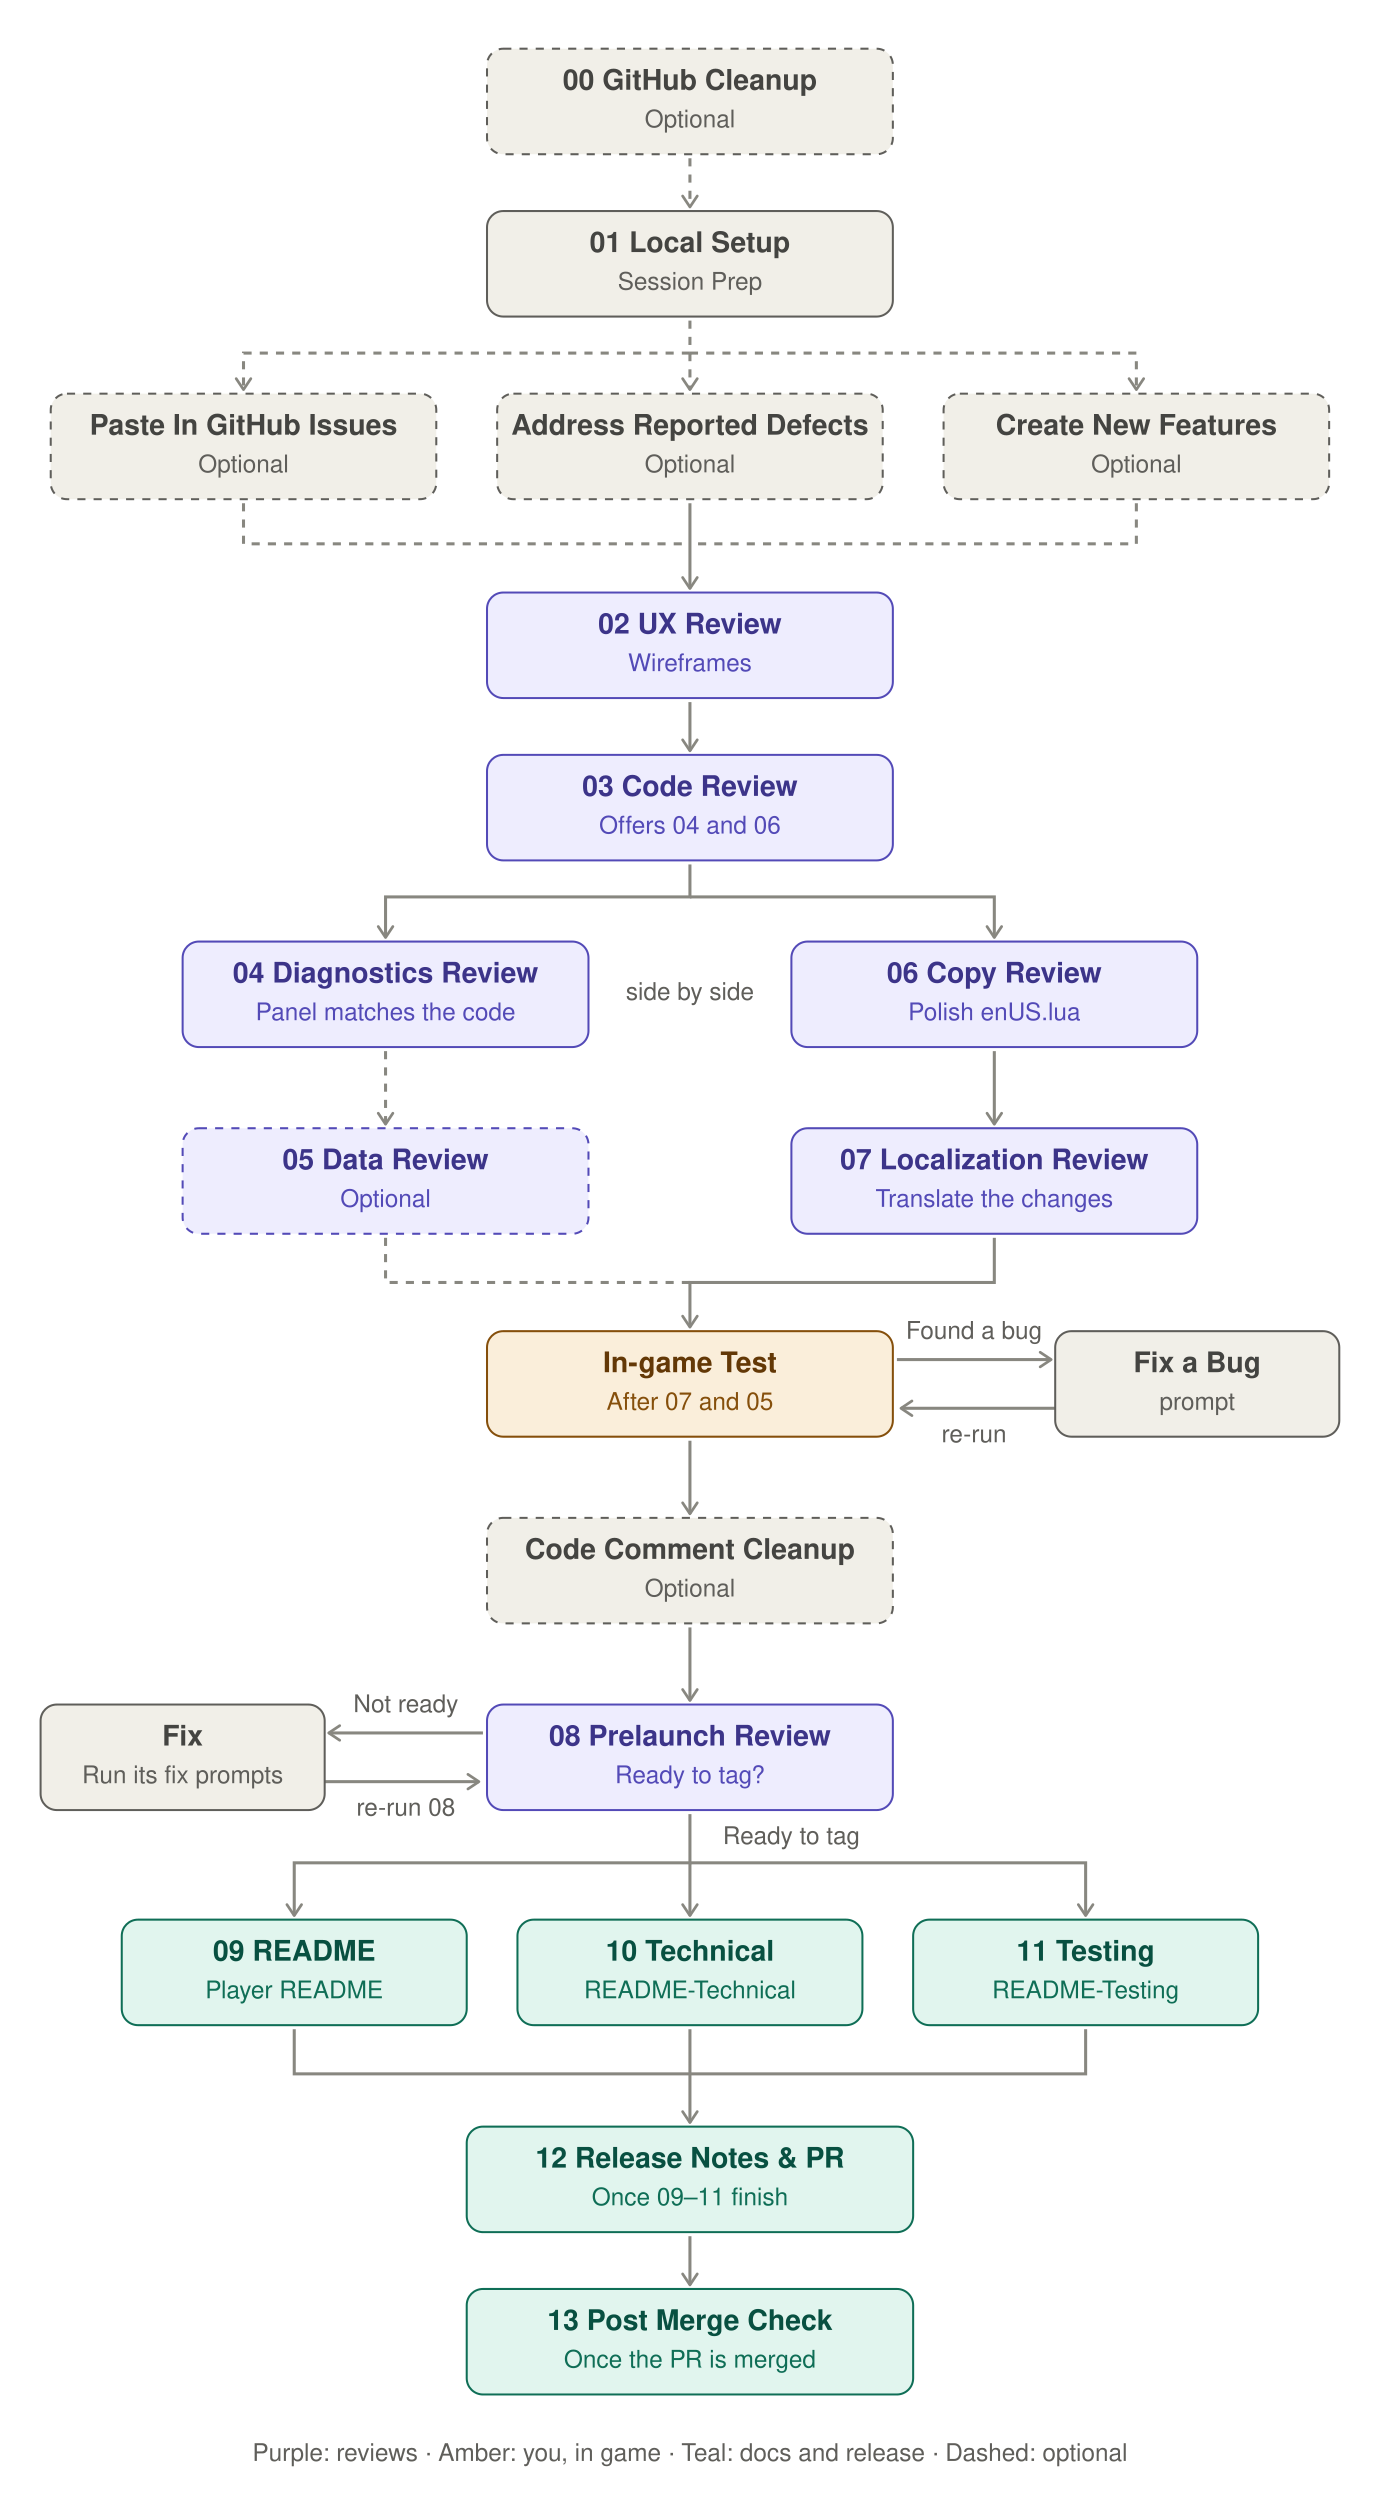
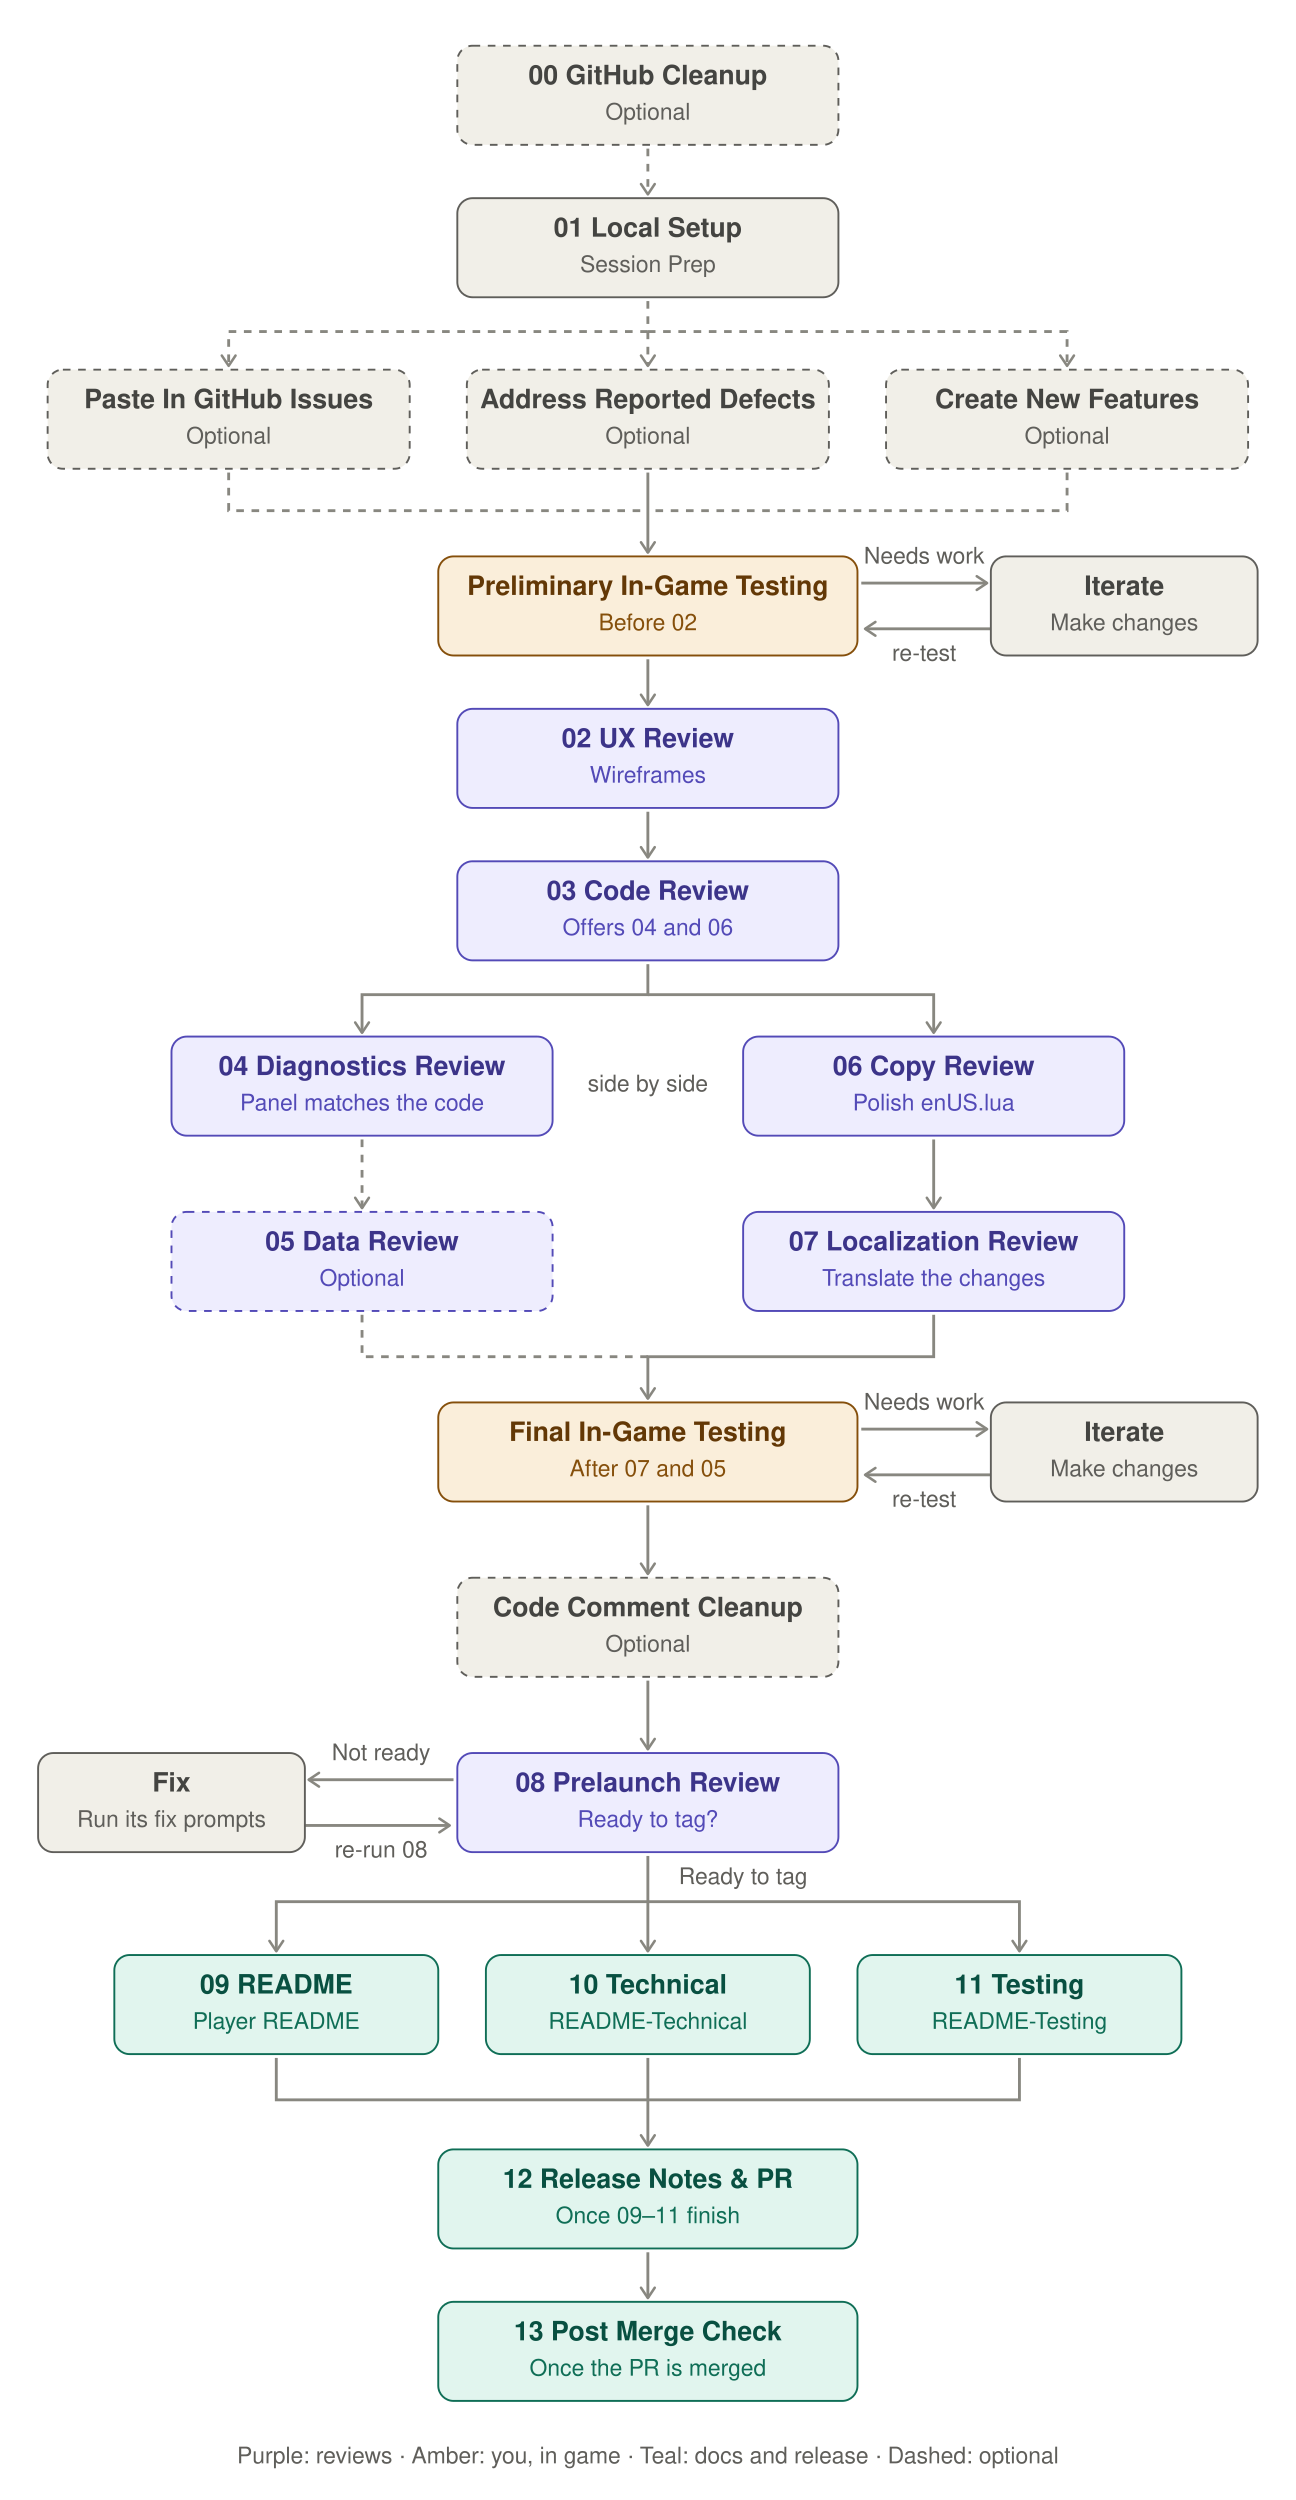
- <svg xmlns="http://www.w3.org/2000/svg" width="680" height="1232" viewBox="0 0 680 1232" role="img">
+ <svg xmlns="http://www.w3.org/2000/svg" width="680" height="1312" viewBox="0 0 680 1312" role="img">
  <style>
text{font-family:-apple-system,BlinkMacSystemFont,"Segoe UI",Helvetica,Arial,sans-serif;text-anchor:middle;dominant-baseline:central}
.th{font-size:14px;font-weight:600}.ts{font-size:12px}
.g rect{fill:#F1EFE8;stroke:#5F5E5A}.g .th{fill:#444441}.g .ts{fill:#5F5E5A}
.p rect{fill:#EEEDFE;stroke:#534AB7}.p .th{fill:#3C3489}.p .ts{fill:#534AB7}
.t rect{fill:#E1F5EE;stroke:#0F6E56}.t .th{fill:#085041}.t .ts{fill:#0F6E56}
.a rect{fill:#FAEEDA;stroke:#854F0B}.a .th{fill:#633806}.a .ts{fill:#854F0B}
.arr{fill:none;stroke:#888780;stroke-width:1.5}.d{stroke-dasharray:4 4}.note{fill:#5F5E5A}
rect{stroke-width:1}
@media (prefers-color-scheme:dark){
.g rect{fill:#444441;stroke:#B4B2A9}.g .th{fill:#D3D1C7}.g .ts{fill:#B4B2A9}
.p rect{fill:#3C3489;stroke:#AFA9EC}.p .th{fill:#CECBF6}.p .ts{fill:#AFA9EC}
.t rect{fill:#085041;stroke:#5DCAA5}.t .th{fill:#9FE1CB}.t .ts{fill:#5DCAA5}
.a rect{fill:#633806;stroke:#EF9F27}.a .th{fill:#FAC775}.a .ts{fill:#EF9F27}
.note{fill:#B4B2A9}}
</style>
  <defs>
    <marker id="a" viewBox="0 0 10 10" refX="8" refY="5" markerWidth="6" markerHeight="6" orient="auto-start-reverse">
      <path d="M2 1L8 5L2 9" fill="none" stroke="#888780" stroke-width="1.5" stroke-linecap="round" stroke-linejoin="round" />
    </marker>
  </defs>
  <g class="g">
    <rect x="240" y="24" width="200" height="52" rx="8" class="d" />
    <text class="th" x="340" y="41">00 GitHub Cleanup</text>
    <text class="ts" x="340" y="60">Optional</text>
  </g>
  <line x1="340" y1="78" x2="340" y2="102" class="arr d" marker-end="url(#a)" />
  <g class="g">
    <rect x="240" y="104" width="200" height="52" rx="8" />
    <text class="th" x="340" y="121">01 Local Setup</text>
    <text class="ts" x="340" y="140">Session Prep</text>
  </g>
  <path d="M340 158 L340 174 L120 174 L120 192" class="arr d" marker-end="url(#a)" />
  <line x1="340" y1="174" x2="340" y2="192" class="arr d" marker-end="url(#a)" />
  <path d="M340 174 L560 174 L560 192" class="arr d" marker-end="url(#a)" />
  <g class="g">
    <rect x="25" y="194" width="190" height="52" rx="8" class="d" />
    <text class="th" x="120" y="211">Paste In GitHub Issues</text>
    <text class="ts" x="120" y="230">Optional</text>
  </g>
  <g class="g">
    <rect x="245" y="194" width="190" height="52" rx="8" class="d" />
    <text class="th" x="340" y="211">Address Reported Defects</text>
    <text class="ts" x="340" y="230">Optional</text>
  </g>
  <g class="g">
    <rect x="465" y="194" width="190" height="52" rx="8" class="d" />
    <text class="th" x="560" y="211">Create New Features</text>
    <text class="ts" x="560" y="230">Optional</text>
  </g>
  <path d="M120 248 L120 268 L340 268" class="arr d" />
  <path d="M560 248 L560 268 L340 268" class="arr d" />
  <line x1="340" y1="248" x2="340" y2="290" class="arr" marker-end="url(#a)" />
-   <g class="p">
-     <rect x="240" y="292" width="200" height="52" rx="8" />
-     <text class="th" x="340" y="309">02 UX Review</text>
-     <text class="ts" x="340" y="328">Wireframes</text>
+   <g class="a">
+     <rect x="230" y="292" width="220" height="52" rx="8" />
+     <text class="th" x="340" y="309">Preliminary In-Game Testing</text>
+     <text class="ts" x="340" y="328">Before 02</text>
+   </g>
+   <line x1="452" y1="306" x2="518" y2="306" class="arr" marker-end="url(#a)" />
+   <text class="ts note" x="485" y="293">Needs work</text>
+   <line x1="520" y1="330" x2="454" y2="330" class="arr" marker-end="url(#a)" />
+   <text class="ts note" x="485" y="344">re-test</text>
+   <g class="g">
+     <rect x="520" y="292" width="140" height="52" rx="8" />
+     <text class="th" x="590" y="309">Iterate</text>
+     <text class="ts" x="590" y="328">Make changes</text>
  </g>
  <line x1="340" y1="346" x2="340" y2="370" class="arr" marker-end="url(#a)" />
  <g class="p">
    <rect x="240" y="372" width="200" height="52" rx="8" />
-     <text class="th" x="340" y="389">03 Code Review</text>
-     <text class="ts" x="340" y="408">Offers 04 and 06</text>
+     <text class="th" x="340" y="389">02 UX Review</text>
+     <text class="ts" x="340" y="408">Wireframes</text>
  </g>
-   <path d="M340 426 L340 442 L190 442 L190 462" class="arr" marker-end="url(#a)" />
-   <path d="M340 442 L490 442 L490 462" class="arr" marker-end="url(#a)" />
+   <line x1="340" y1="426" x2="340" y2="450" class="arr" marker-end="url(#a)" />
  <g class="p">
-     <rect x="90" y="464" width="200" height="52" rx="8" />
-     <text class="th" x="190" y="481">04 Diagnostics Review</text>
-     <text class="ts" x="190" y="500">Panel matches the code</text>
+     <rect x="240" y="452" width="200" height="52" rx="8" />
+     <text class="th" x="340" y="469">03 Code Review</text>
+     <text class="ts" x="340" y="488">Offers 04 and 06</text>
  </g>
-   <text class="ts note" x="340" y="490">side by side</text>
+   <path d="M340 506 L340 522 L190 522 L190 542" class="arr" marker-end="url(#a)" />
+   <path d="M340 522 L490 522 L490 542" class="arr" marker-end="url(#a)" />
  <g class="p">
-     <rect x="390" y="464" width="200" height="52" rx="8" />
-     <text class="th" x="490" y="481">06 Copy Review</text>
-     <text class="ts" x="490" y="500">Polish enUS.lua</text>
+     <rect x="90" y="544" width="200" height="52" rx="8" />
+     <text class="th" x="190" y="561">04 Diagnostics Review</text>
+     <text class="ts" x="190" y="580">Panel matches the code</text>
  </g>
-   <line x1="190" y1="518" x2="190" y2="554" class="arr d" marker-end="url(#a)" />
-   <line x1="490" y1="518" x2="490" y2="554" class="arr" marker-end="url(#a)" />
+   <text class="ts note" x="340" y="570">side by side</text>
  <g class="p">
-     <rect x="90" y="556" width="200" height="52" rx="8" class="d" />
-     <text class="th" x="190" y="573">05 Data Review</text>
-     <text class="ts" x="190" y="592">Optional</text>
+     <rect x="390" y="544" width="200" height="52" rx="8" />
+     <text class="th" x="490" y="561">06 Copy Review</text>
+     <text class="ts" x="490" y="580">Polish enUS.lua</text>
+   </g>
+   <line x1="190" y1="598" x2="190" y2="634" class="arr d" marker-end="url(#a)" />
+   <line x1="490" y1="598" x2="490" y2="634" class="arr" marker-end="url(#a)" />
+   <g class="p">
+     <rect x="90" y="636" width="200" height="52" rx="8" class="d" />
+     <text class="th" x="190" y="653">05 Data Review</text>
+     <text class="ts" x="190" y="672">Optional</text>
  </g>
  <g class="p">
-     <rect x="390" y="556" width="200" height="52" rx="8" />
-     <text class="th" x="490" y="573">07 Localization Review</text>
-     <text class="ts" x="490" y="592">Translate the changes</text>
+     <rect x="390" y="636" width="200" height="52" rx="8" />
+     <text class="th" x="490" y="653">07 Localization Review</text>
+     <text class="ts" x="490" y="672">Translate the changes</text>
  </g>
-   <path d="M190 610 L190 632 L340 632" class="arr d" />
-   <path d="M490 610 L490 632 L340 632 L340 654" class="arr" marker-end="url(#a)" />
+   <path d="M190 690 L190 712 L340 712" class="arr d" />
+   <path d="M490 690 L490 712 L340 712 L340 734" class="arr" marker-end="url(#a)" />
  <g class="a">
-     <rect x="240" y="656" width="200" height="52" rx="8" />
-     <text class="th" x="340" y="673">In-game Test</text>
-     <text class="ts" x="340" y="692">After 07 and 05</text>
+     <rect x="230" y="736" width="220" height="52" rx="8" />
+     <text class="th" x="340" y="753">Final In-Game Testing</text>
+     <text class="ts" x="340" y="772">After 07 and 05</text>
  </g>
-   <line x1="442" y1="670" x2="518" y2="670" class="arr" marker-end="url(#a)" />
-   <text class="ts note" x="480" y="657">Found a bug</text>
-   <line x1="520" y1="694" x2="444" y2="694" class="arr" marker-end="url(#a)" />
-   <text class="ts note" x="480" y="708">re-run</text>
+   <line x1="452" y1="750" x2="518" y2="750" class="arr" marker-end="url(#a)" />
+   <text class="ts note" x="485" y="737">Needs work</text>
+   <line x1="520" y1="774" x2="454" y2="774" class="arr" marker-end="url(#a)" />
+   <text class="ts note" x="485" y="788">re-test</text>
  <g class="g">
-     <rect x="520" y="656" width="140" height="52" rx="8" />
-     <text class="th" x="590" y="673">Fix a Bug</text>
-     <text class="ts" x="590" y="692">prompt</text>
+     <rect x="520" y="736" width="140" height="52" rx="8" />
+     <text class="th" x="590" y="753">Iterate</text>
+     <text class="ts" x="590" y="772">Make changes</text>
  </g>
-   <line x1="340" y1="710" x2="340" y2="746" class="arr" marker-end="url(#a)" />
+   <line x1="340" y1="790" x2="340" y2="826" class="arr" marker-end="url(#a)" />
  <g class="g">
-     <rect x="240" y="748" width="200" height="52" rx="8" class="d" />
-     <text class="th" x="340" y="765">Code Comment Cleanup</text>
-     <text class="ts" x="340" y="784">Optional</text>
+     <rect x="240" y="828" width="200" height="52" rx="8" class="d" />
+     <text class="th" x="340" y="845">Code Comment Cleanup</text>
+     <text class="ts" x="340" y="864">Optional</text>
  </g>
-   <line x1="340" y1="802" x2="340" y2="838" class="arr" marker-end="url(#a)" />
+   <line x1="340" y1="882" x2="340" y2="918" class="arr" marker-end="url(#a)" />
  <g class="p">
-     <rect x="240" y="840" width="200" height="52" rx="8" />
-     <text class="th" x="340" y="857">08 Prelaunch Review</text>
-     <text class="ts" x="340" y="876">Ready to tag?</text>
+     <rect x="240" y="920" width="200" height="52" rx="8" />
+     <text class="th" x="340" y="937">08 Prelaunch Review</text>
+     <text class="ts" x="340" y="956">Ready to tag?</text>
  </g>
-   <line x1="238" y1="854" x2="162" y2="854" class="arr" marker-end="url(#a)" />
-   <text class="ts note" x="200" y="841">Not ready</text>
-   <line x1="160" y1="878" x2="236" y2="878" class="arr" marker-end="url(#a)" />
-   <text class="ts note" x="200" y="892">re-run 08</text>
+   <line x1="238" y1="934" x2="162" y2="934" class="arr" marker-end="url(#a)" />
+   <text class="ts note" x="200" y="921">Not ready</text>
+   <line x1="160" y1="958" x2="236" y2="958" class="arr" marker-end="url(#a)" />
+   <text class="ts note" x="200" y="972">re-run 08</text>
  <g class="g">
-     <rect x="20" y="840" width="140" height="52" rx="8" />
-     <text class="th" x="90" y="857">Fix</text>
-     <text class="ts" x="90" y="876">Run its fix prompts</text>
+     <rect x="20" y="920" width="140" height="52" rx="8" />
+     <text class="th" x="90" y="937">Fix</text>
+     <text class="ts" x="90" y="956">Run its fix prompts</text>
  </g>
-   <path d="M340 894 L340 918 L145 918 L145 944" class="arr" marker-end="url(#a)" />
-   <line x1="340" y1="918" x2="340" y2="944" class="arr" marker-end="url(#a)" />
-   <path d="M340 918 L535 918 L535 944" class="arr" marker-end="url(#a)" />
-   <text class="ts note" x="390" y="906">Ready to tag</text>
+   <path d="M340 974 L340 998 L145 998 L145 1024" class="arr" marker-end="url(#a)" />
+   <line x1="340" y1="998" x2="340" y2="1024" class="arr" marker-end="url(#a)" />
+   <path d="M340 998 L535 998 L535 1024" class="arr" marker-end="url(#a)" />
+   <text class="ts note" x="390" y="986">Ready to tag</text>
  <g class="t">
-     <rect x="60" y="946" width="170" height="52" rx="8" />
-     <text class="th" x="145" y="963">09 README</text>
-     <text class="ts" x="145" y="982">Player README</text>
+     <rect x="60" y="1026" width="170" height="52" rx="8" />
+     <text class="th" x="145" y="1043">09 README</text>
+     <text class="ts" x="145" y="1062">Player README</text>
  </g>
  <g class="t">
-     <rect x="255" y="946" width="170" height="52" rx="8" />
-     <text class="th" x="340" y="963">10 Technical</text>
-     <text class="ts" x="340" y="982">README-Technical</text>
+     <rect x="255" y="1026" width="170" height="52" rx="8" />
+     <text class="th" x="340" y="1043">10 Technical</text>
+     <text class="ts" x="340" y="1062">README-Technical</text>
  </g>
  <g class="t">
-     <rect x="450" y="946" width="170" height="52" rx="8" />
-     <text class="th" x="535" y="963">11 Testing</text>
-     <text class="ts" x="535" y="982">README-Testing</text>
+     <rect x="450" y="1026" width="170" height="52" rx="8" />
+     <text class="th" x="535" y="1043">11 Testing</text>
+     <text class="ts" x="535" y="1062">README-Testing</text>
  </g>
-   <path d="M145 1000 L145 1022 L340 1022" class="arr" />
-   <path d="M535 1000 L535 1022 L340 1022" class="arr" />
-   <line x1="340" y1="1000" x2="340" y2="1046" class="arr" marker-end="url(#a)" />
-   <g class="t">
-     <rect x="230" y="1048" width="220" height="52" rx="8" />
-     <text class="th" x="340" y="1065">12 Release Notes &amp; PR</text>
-     <text class="ts" x="340" y="1084">Once 09–11 finish</text>
-   </g>
-   <line x1="340" y1="1102" x2="340" y2="1126" class="arr" marker-end="url(#a)" />
+   <path d="M145 1080 L145 1102 L340 1102" class="arr" />
+   <path d="M535 1080 L535 1102 L340 1102" class="arr" />
+   <line x1="340" y1="1080" x2="340" y2="1126" class="arr" marker-end="url(#a)" />
  <g class="t">
    <rect x="230" y="1128" width="220" height="52" rx="8" />
-     <text class="th" x="340" y="1145">13 Post Merge Check</text>
-     <text class="ts" x="340" y="1164">Once the PR is merged</text>
+     <text class="th" x="340" y="1145">12 Release Notes &amp; PR</text>
+     <text class="ts" x="340" y="1164">Once 09–11 finish</text>
  </g>
-   <text class="ts note" x="340" y="1210">Purple: reviews · Amber: you, in game · Teal: docs and release · Dashed: optional</text>
+   <line x1="340" y1="1182" x2="340" y2="1206" class="arr" marker-end="url(#a)" />
+   <g class="t">
+     <rect x="230" y="1208" width="220" height="52" rx="8" />
+     <text class="th" x="340" y="1225">13 Post Merge Check</text>
+     <text class="ts" x="340" y="1244">Once the PR is merged</text>
+   </g>
+   <text class="ts note" x="340" y="1290">Purple: reviews · Amber: you, in game · Teal: docs and release · Dashed: optional</text>
</svg>
